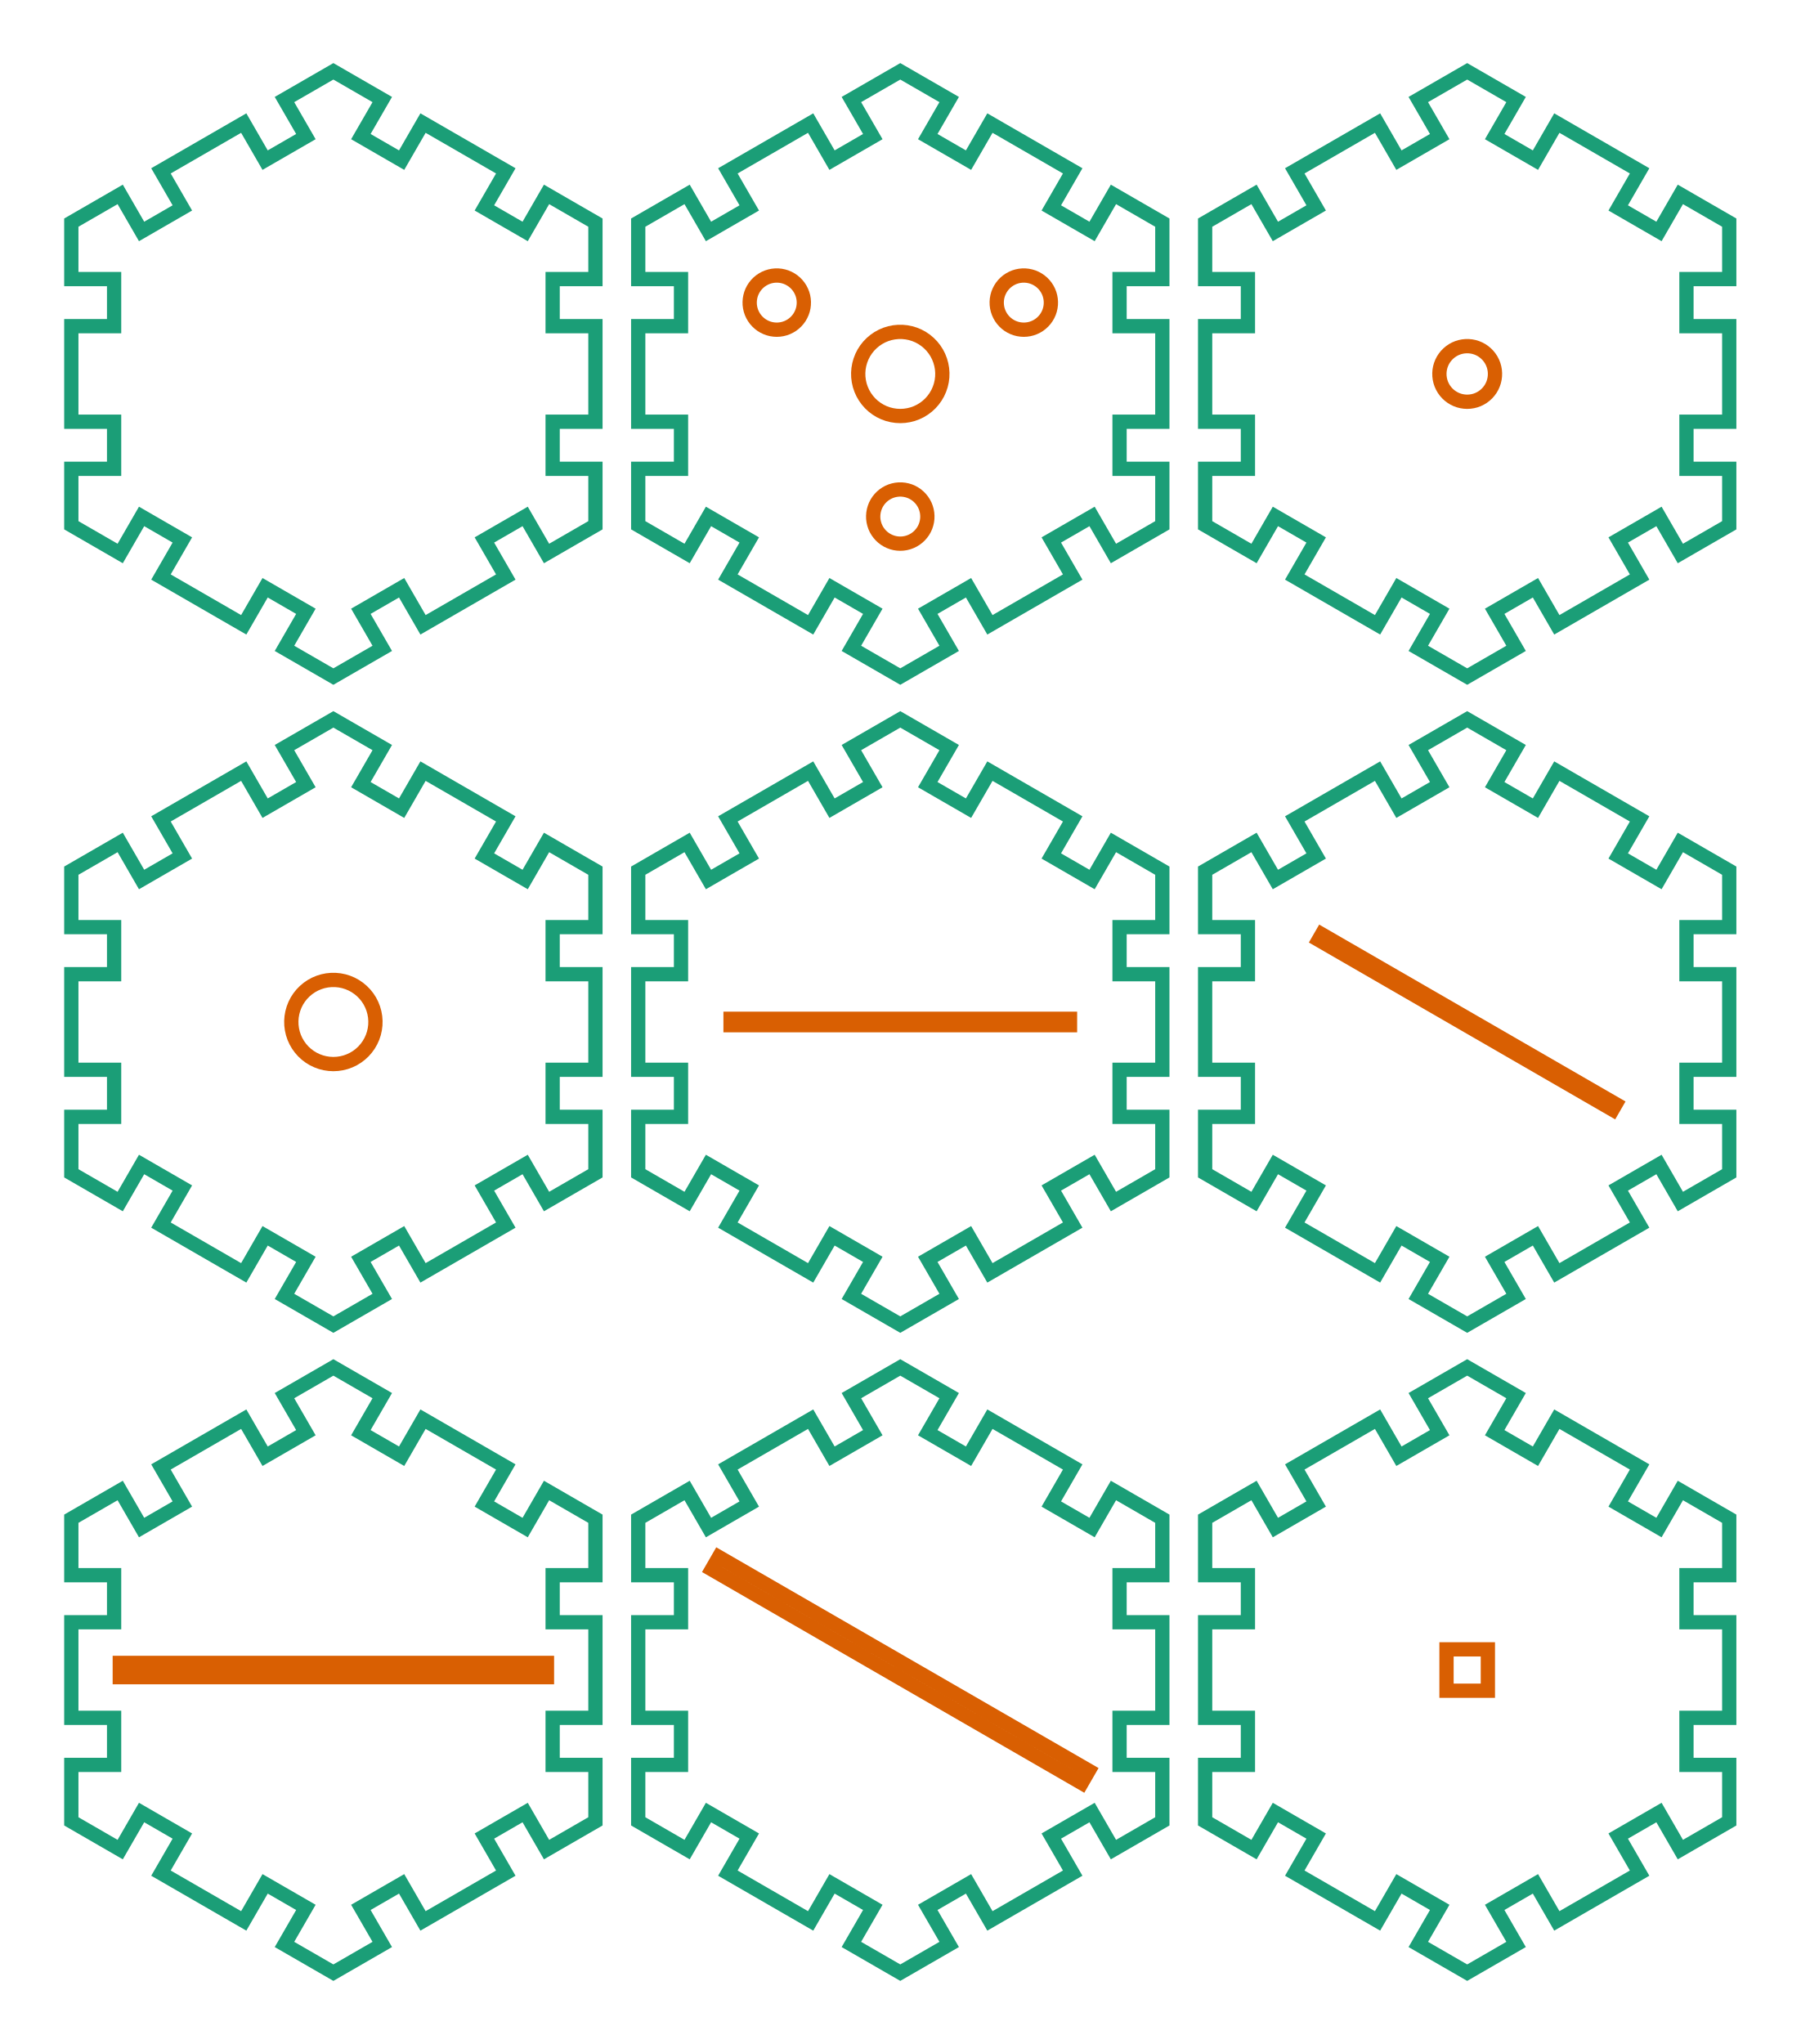
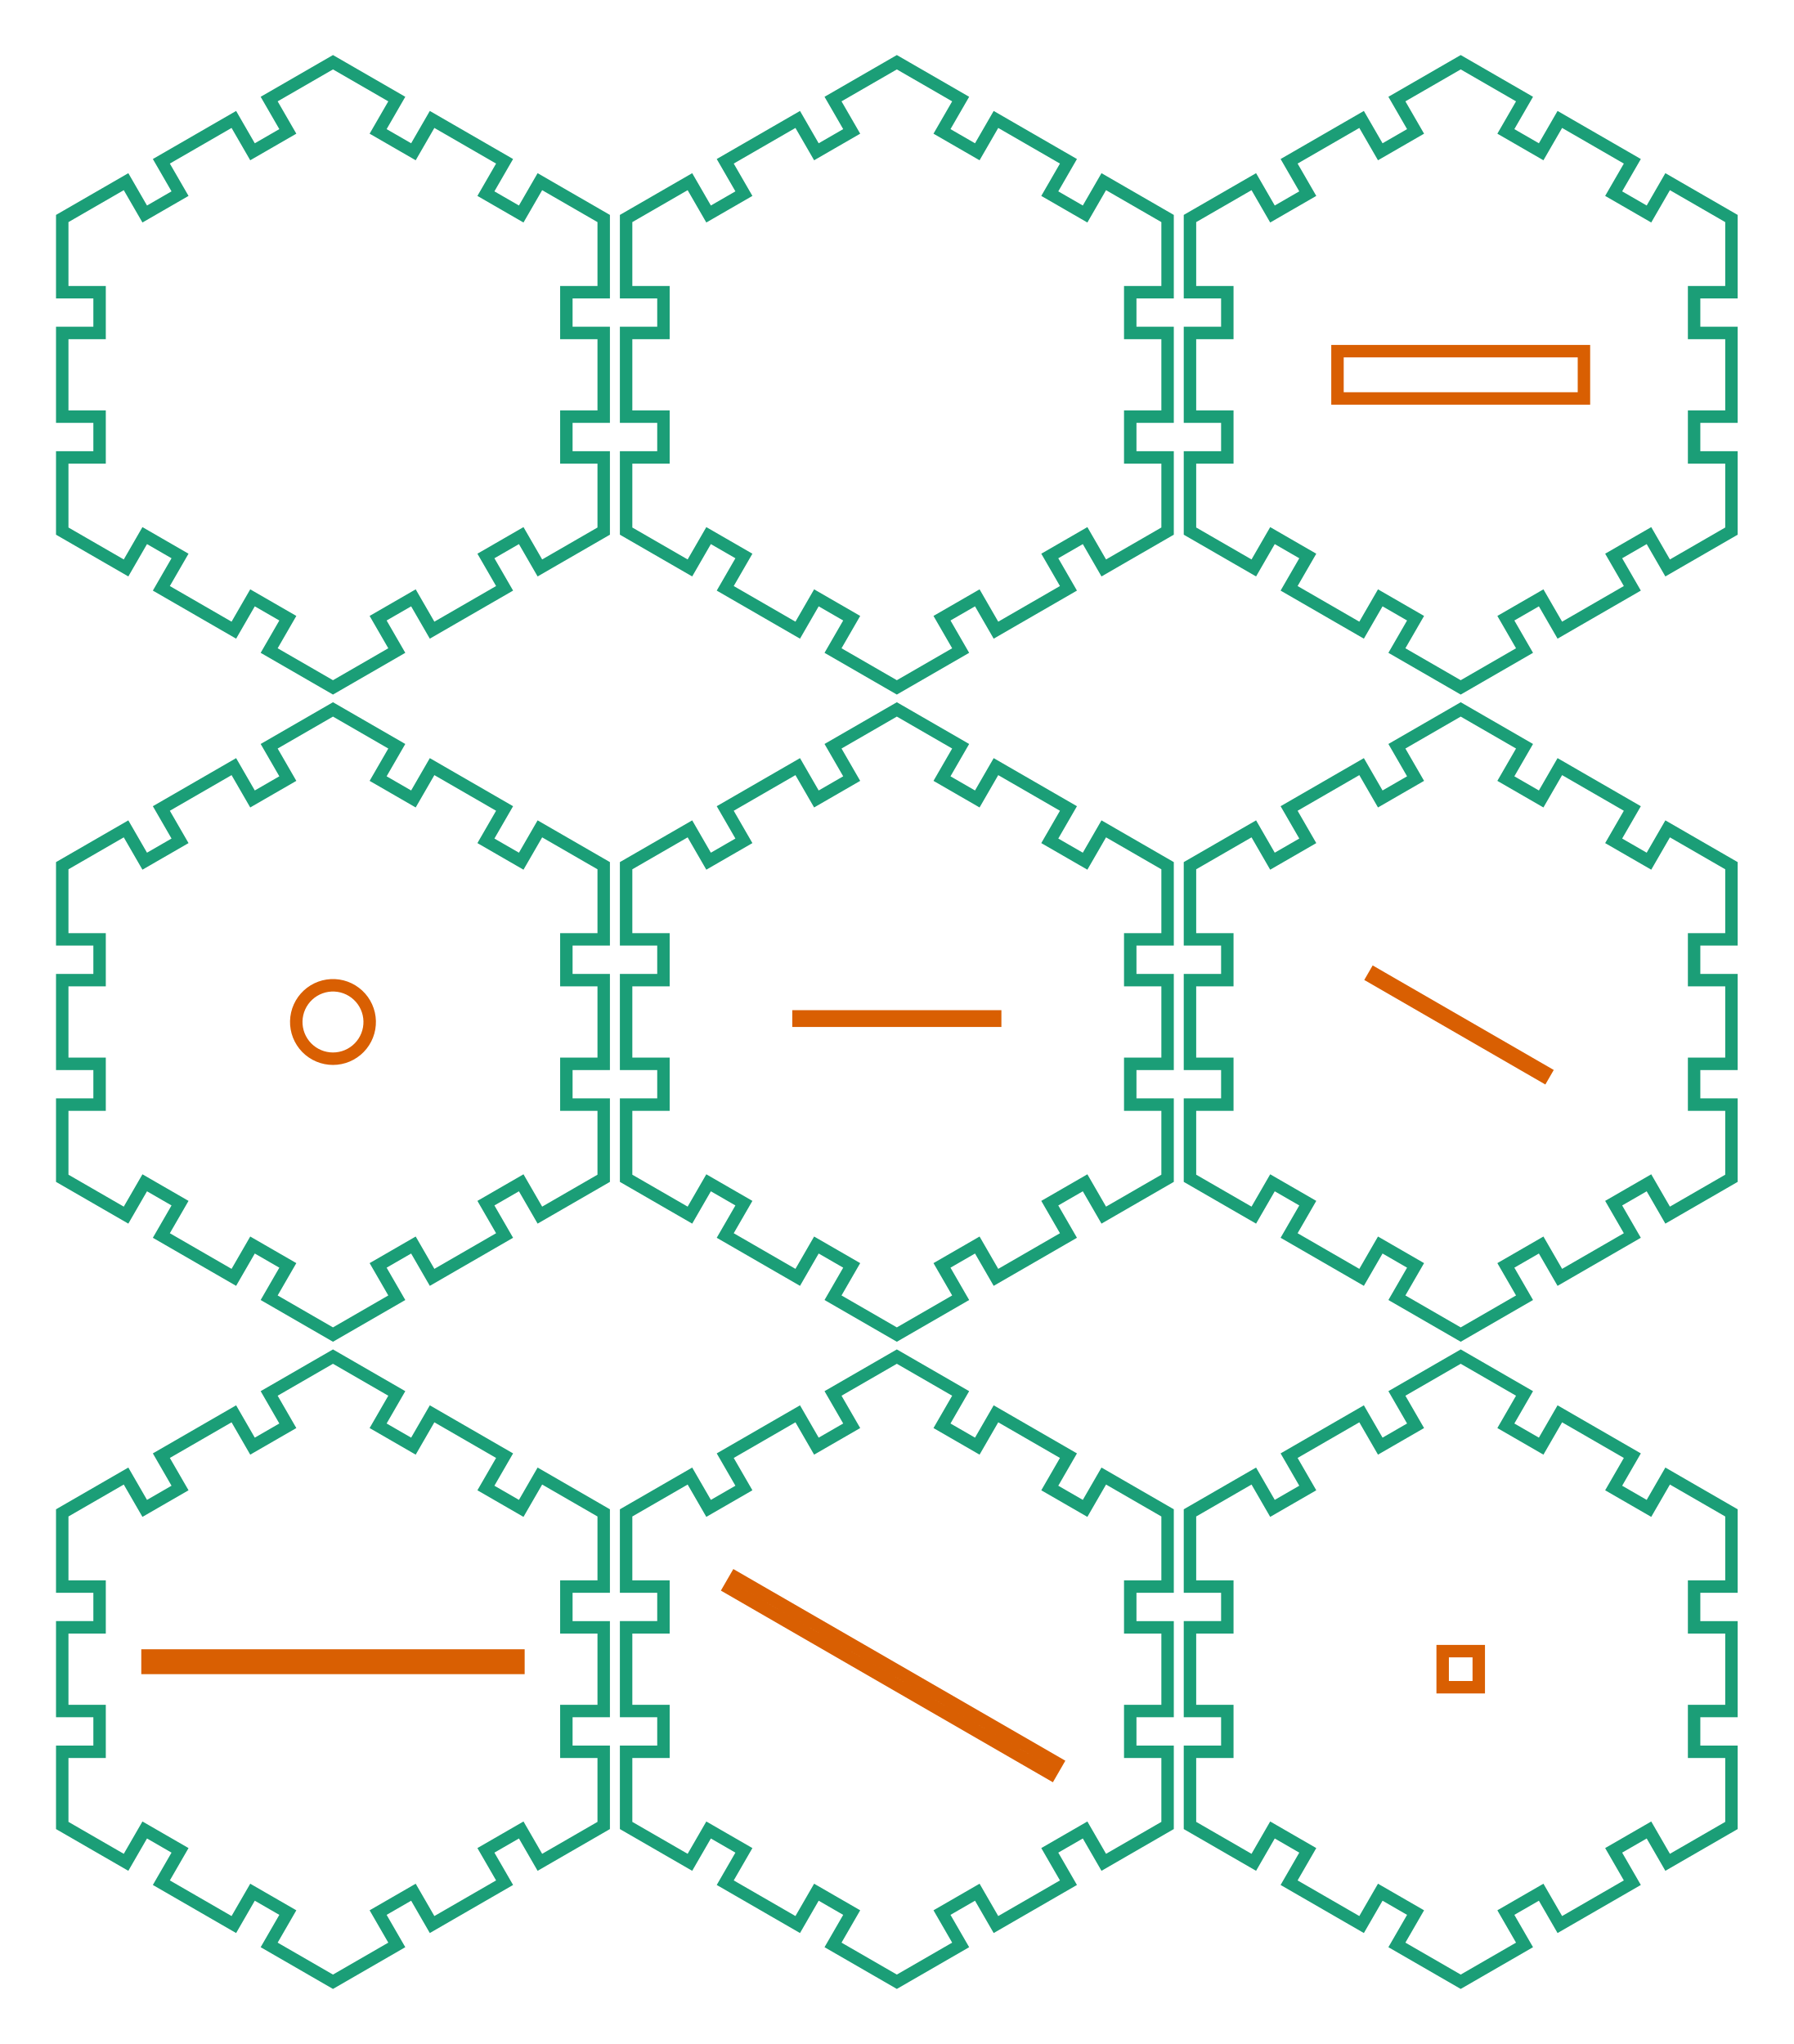
- <svg xmlns="http://www.w3.org/2000/svg" baseProfile="full" height="143.293mm" version="1.1" viewBox="-2.0,-23.215,126.239,143.293" width="126.239mm">
+ <svg xmlns="http://www.w3.org/2000/svg" baseProfile="full" height="164.231mm" version="1.1" viewBox="-3.1,-3.115,144.104,164.231" width="144.104mm">
  <defs />
-   <g transform="translate(21.3731, 3)">
-     <path d="M 1.927 16.639 L 4.785 14.989  L 6.285 17.587  L 12.088 14.237  L 10.588 11.639  L 13.446 9.989  L 14.946 12.587  L 18.373 10.608  L 18.373 6.65  L 15.373 6.65  L 15.373 3.35  L 18.373 3.35  L 18.373 -3.35  L 15.373 -3.35  L 15.373 -6.65  L 18.373 -6.65  L 18.373 -10.608  L 14.946 -12.587  L 13.446 -9.989  L 10.588 -11.639  L 12.088 -14.237  L 6.285 -17.587  L 4.785 -14.989  L 1.927 -16.639  L 3.428 -19.237  L 0 -21.215  L -3.428 -19.237  L -1.927 -16.639  L -4.785 -14.989  L -6.285 -17.587  L -12.088 -14.237  L -10.588 -11.639  L -13.446 -9.989  L -14.946 -12.587  L -18.373 -10.608  L -18.373 -6.65  L -15.373 -6.65  L -15.373 -3.35  L -18.373 -3.35  L -18.373 3.35  L -15.373 3.35  L -15.373 6.65  L -18.373 6.65  L -18.373 10.608  L -14.946 12.587  L -13.446 9.989  L -10.588 11.639  L -12.088 14.237  L -6.285 17.587  L -4.785 14.989  L -1.927 16.639  L -3.428 19.237  L 0 21.215  L 3.428 19.237  z" fill="none" stroke="rgb(27, 158, 119)" />
+   <g>
+     <path d="M 27.278 46.557 L 30.114 44.92  L 31.614 47.518  L 37.438 44.155  L 35.938 41.557  L 38.774 39.92  L 40.274 42.518  L 45.401 39.558  L 45.401 33.638  L 42.401 33.638  L 42.401 30.363  L 45.401 30.363  L 45.401 23.637  L 42.401 23.637  L 42.401 20.363  L 45.401 20.363  L 45.401 14.442  L 40.274 11.482  L 38.774 14.08  L 35.938 12.443  L 37.438 9.845  L 31.614 6.482  L 30.114 9.08  L 27.278 7.443  L 28.778 4.845  L 23.651 1.885  L 18.524 4.845  L 20.024 7.443  L 17.187 9.08  L 15.687 6.482  L 9.863 9.845  L 11.363 12.443  L 8.527 14.08  L 7.027 11.482  L 1.9 14.442  L 1.9 20.363  L 4.9 20.363  L 4.9 23.637  L 1.9 23.637  L 1.9 30.363  L 4.9 30.363  L 4.9 33.638  L 1.9 33.638  L 1.9 39.558  L 7.027 42.518  L 8.527 39.92  L 11.363 41.557  L 9.863 44.155  L 15.687 47.518  L 17.187 44.92  L 20.024 46.557  L 18.524 49.155  L 23.651 52.115  L 28.778 49.155  z" fill="none" stroke="rgb(27, 158, 119)" />
  </g>
-   <g transform="translate(61.1194, 3)">
-     <path d="M 1.927 16.639 L 4.785 14.989  L 6.285 17.587  L 12.088 14.237  L 10.588 11.639  L 13.446 9.989  L 14.946 12.587  L 18.373 10.608  L 18.373 6.65  L 15.373 6.65  L 15.373 3.35  L 18.373 3.35  L 18.373 -3.35  L 15.373 -3.35  L 15.373 -6.65  L 18.373 -6.65  L 18.373 -10.608  L 14.946 -12.587  L 13.446 -9.989  L 10.588 -11.639  L 12.088 -14.237  L 6.285 -17.587  L 4.785 -14.989  L 1.927 -16.639  L 3.428 -19.237  L 6.15348e-15 -21.215  L -3.428 -19.237  L -1.927 -16.639  L -4.785 -14.989  L -6.285 -17.587  L -12.088 -14.237  L -10.588 -11.639  L -13.446 -9.989  L -14.946 -12.587  L -18.373 -10.608  L -18.373 -6.65  L -15.373 -6.65  L -15.373 -3.35  L -18.373 -3.35  L -18.373 3.35  L -15.373 3.35  L -15.373 6.65  L -18.373 6.65  L -18.373 10.608  L -14.946 12.587  L -13.446 9.989  L -10.588 11.639  L -12.088 14.237  L -6.285 17.587  L -4.785 14.989  L -1.927 16.639  L -3.428 19.237  L 3.07674e-15 21.215  L 3.428 19.237  z" fill="none" stroke="rgb(27, 158, 119)" />
-     <path d="M -0.189 11.889 L -0.376 11.861  L -0.56 11.814  L -0.738 11.749  L -0.909 11.667  L -1.07 11.569  L -1.221 11.454  L -1.36 11.325  L -1.485 11.183  L -1.596 11.03  L -1.691 10.866  L -1.769 10.693  L -1.829 10.513  L -1.871 10.329  L -1.895 10.141  L -1.899 9.951  L -1.885 9.763  L -1.852 9.576  L -1.801 9.394  L -1.732 9.217  L -1.645 9.049  L -1.543 8.89  L -1.424 8.742  L -1.292 8.606  L -1.147 8.484  L -0.991 8.378  L -0.824 8.287  L -0.65 8.213  L -0.469 8.158  L -0.283 8.12  L -0.095 8.101  L 0.095 8.101  L 0.283 8.12  L 0.469 8.158  L 0.65 8.213  L 0.824 8.287  L 0.991 8.378  L 1.147 8.484  L 1.292 8.606  L 1.424 8.742  L 1.543 8.89  L 1.645 9.049  L 1.732 9.217  L 1.801 9.394  L 1.852 9.576  L 1.885 9.763  L 1.899 9.951  L 1.895 10.141  L 1.871 10.329  L 1.829 10.513  L 1.769 10.693  L 1.691 10.866  L 1.596 11.03  L 1.485 11.183  L 1.36 11.325  L 1.221 11.454  L 1.07 11.569  L 0.909 11.667  L 0.738 11.749  L 0.56 11.814  L 0.376 11.861  L 0.189 11.889  L -0 11.899  z" fill="none" stroke="rgb(217, 95, 2)" />
-     <path d="M -0.294 2.935 L -0.585 2.891  L -0.869 2.819  L -1.146 2.718  L -1.411 2.591  L -1.662 2.437  L -1.896 2.26  L -2.112 2.06  L -2.306 1.839  L -2.478 1.6  L -2.625 1.346  L -2.746 1.078  L -2.84 0.799  L -2.905 0.512  L -2.942 0.22  L -2.949 -0.074  L -2.927 -0.367  L -2.876 -0.656  L -2.796 -0.939  L -2.689 -1.213  L -2.555 -1.475  L -2.395 -1.722  L -2.212 -1.952  L -2.006 -2.162  L -1.781 -2.351  L -1.538 -2.517  L -1.28 -2.658  L -1.009 -2.772  L -0.728 -2.859  L -0.44 -2.917  L -0.147 -2.946  L 0.147 -2.946  L 0.44 -2.917  L 0.728 -2.859  L 1.009 -2.772  L 1.28 -2.658  L 1.538 -2.517  L 1.781 -2.351  L 2.006 -2.162  L 2.212 -1.952  L 2.395 -1.722  L 2.555 -1.475  L 2.689 -1.213  L 2.796 -0.939  L 2.876 -0.656  L 2.927 -0.367  L 2.949 -0.074  L 2.942 0.22  L 2.905 0.512  L 2.84 0.799  L 2.746 1.078  L 2.625 1.346  L 2.478 1.6  L 2.306 1.839  L 2.112 2.06  L 1.896 2.26  L 1.662 2.437  L 1.411 2.591  L 1.146 2.718  L 0.869 2.819  L 0.585 2.891  L 0.294 2.935  L -0 2.95  z" fill="none" stroke="rgb(217, 95, 2)" />
-     <path d="M 8.471 -3.111 L 8.284 -3.139  L 8.1 -3.186  L 7.922 -3.251  L 7.752 -3.333  L 7.59 -3.431  L 7.439 -3.546  L 7.3 -3.675  L 7.175 -3.817  L 7.064 -3.97  L 6.97 -4.135  L 6.892 -4.307  L 6.831 -4.487  L 6.789 -4.671  L 6.766 -4.859  L 6.761 -5.049  L 6.775 -5.237  L 6.808 -5.424  L 6.859 -5.606  L 6.929 -5.783  L 7.015 -5.951  L 7.118 -6.11  L 7.236 -6.258  L 7.368 -6.394  L 7.513 -6.516  L 7.67 -6.622  L 7.836 -6.713  L 8.01 -6.787  L 8.191 -6.842  L 8.377 -6.88  L 8.566 -6.899  L 8.755 -6.899  L 8.943 -6.88  L 9.129 -6.842  L 9.31 -6.787  L 9.485 -6.713  L 9.651 -6.622  L 9.807 -6.516  L 9.953 -6.394  L 10.085 -6.258  L 10.203 -6.11  L 10.306 -5.951  L 10.392 -5.783  L 10.461 -5.606  L 10.512 -5.424  L 10.545 -5.237  L 10.559 -5.049  L 10.555 -4.859  L 10.531 -4.671  L 10.489 -4.487  L 10.429 -4.307  L 10.351 -4.135  L 10.256 -3.97  L 10.146 -3.817  L 10.02 -3.675  L 9.881 -3.546  L 9.73 -3.431  L 9.569 -3.333  L 9.398 -3.251  L 9.22 -3.186  L 9.037 -3.139  L 8.849 -3.111  L 8.66 -3.101  z" fill="none" stroke="rgb(217, 95, 2)" />
-     <path d="M -8.849 -3.111 L -9.037 -3.139  L -9.22 -3.186  L -9.398 -3.251  L -9.569 -3.333  L -9.73 -3.431  L -9.881 -3.546  L -10.02 -3.675  L -10.146 -3.817  L -10.256 -3.97  L -10.351 -4.135  L -10.429 -4.307  L -10.489 -4.487  L -10.531 -4.671  L -10.555 -4.859  L -10.559 -5.049  L -10.545 -5.237  L -10.512 -5.424  L -10.461 -5.606  L -10.392 -5.783  L -10.306 -5.951  L -10.203 -6.11  L -10.085 -6.258  L -9.953 -6.394  L -9.807 -6.516  L -9.651 -6.622  L -9.485 -6.713  L -9.31 -6.787  L -9.129 -6.842  L -8.943 -6.88  L -8.755 -6.899  L -8.566 -6.899  L -8.377 -6.88  L -8.191 -6.842  L -8.01 -6.787  L -7.836 -6.713  L -7.67 -6.622  L -7.513 -6.516  L -7.368 -6.394  L -7.236 -6.258  L -7.118 -6.11  L -7.015 -5.951  L -6.929 -5.783  L -6.859 -5.606  L -6.808 -5.424  L -6.775 -5.237  L -6.761 -5.049  L -6.766 -4.859  L -6.789 -4.671  L -6.831 -4.487  L -6.892 -4.307  L -6.97 -4.135  L -7.064 -3.97  L -7.175 -3.817  L -7.3 -3.675  L -7.439 -3.546  L -7.59 -3.431  L -7.752 -3.333  L -7.922 -3.251  L -8.1 -3.186  L -8.284 -3.139  L -8.471 -3.111  L -8.66 -3.101  z" fill="none" stroke="rgb(217, 95, 2)" />
+   <g>
+     <path d="M 72.579 46.557 L 75.415 44.92  L 76.915 47.518  L 82.739 44.155  L 81.239 41.557  L 84.076 39.92  L 85.576 42.518  L 90.703 39.558  L 90.703 33.638  L 87.703 33.638  L 87.703 30.363  L 90.703 30.363  L 90.703 23.637  L 87.703 23.637  L 87.703 20.363  L 90.703 20.363  L 90.703 14.442  L 85.576 11.482  L 84.076 14.08  L 81.239 12.443  L 82.739 9.845  L 76.915 6.482  L 75.415 9.08  L 72.579 7.443  L 74.079 4.845  L 68.952 1.885  L 63.825 4.845  L 65.325 7.443  L 62.489 9.08  L 60.989 6.482  L 55.165 9.845  L 56.665 12.443  L 53.828 14.08  L 52.328 11.482  L 47.201 14.442  L 47.201 20.363  L 50.201 20.363  L 50.201 23.637  L 47.201 23.637  L 47.201 30.363  L 50.201 30.363  L 50.201 33.638  L 47.201 33.638  L 47.201 39.558  L 52.328 42.518  L 53.828 39.92  L 56.665 41.557  L 55.165 44.155  L 60.989 47.518  L 62.489 44.92  L 65.325 46.557  L 63.825 49.155  L 68.952 52.115  L 74.079 49.155  z" fill="none" stroke="rgb(27, 158, 119)" />
  </g>
-   <g transform="translate(100.866, 3)">
-     <path d="M 1.927 16.639 L 4.785 14.989  L 6.285 17.587  L 12.088 14.237  L 10.588 11.639  L 13.446 9.989  L 14.946 12.587  L 18.373 10.608  L 18.373 6.65  L 15.373 6.65  L 15.373 3.35  L 18.373 3.35  L 18.373 -3.35  L 15.373 -3.35  L 15.373 -6.65  L 18.373 -6.65  L 18.373 -10.608  L 14.946 -12.587  L 13.446 -9.989  L 10.588 -11.639  L 12.088 -14.237  L 6.285 -17.587  L 4.785 -14.989  L 1.927 -16.639  L 3.428 -19.237  L 0 -21.215  L -3.428 -19.237  L -1.927 -16.639  L -4.785 -14.989  L -6.285 -17.587  L -12.088 -14.237  L -10.588 -11.639  L -13.446 -9.989  L -14.946 -12.587  L -18.373 -10.608  L -18.373 -6.65  L -15.373 -6.65  L -15.373 -3.35  L -18.373 -3.35  L -18.373 3.35  L -15.373 3.35  L -15.373 6.65  L -18.373 6.65  L -18.373 10.608  L -14.946 12.587  L -13.446 9.989  L -10.588 11.639  L -12.088 14.237  L -6.285 17.587  L -4.785 14.989  L -1.927 16.639  L -3.428 19.237  L 0 21.215  L 3.428 19.237  z" fill="none" stroke="rgb(27, 158, 119)" />
-     <path d="M -0.194 1.94 L -0.386 1.911  L -0.575 1.863  L -0.757 1.797  L -0.933 1.712  L -1.098 1.611  L -1.253 1.494  L -1.396 1.361  L -1.524 1.216  L -1.638 1.058  L -1.735 0.89  L -1.815 0.712  L -1.877 0.528  L -1.92 0.339  L -1.944 0.146  L -1.949 -0.049  L -1.935 -0.242  L -1.901 -0.434  L -1.848 -0.621  L -1.777 -0.802  L -1.689 -0.975  L -1.583 -1.138  L -1.462 -1.29  L -1.326 -1.429  L -1.177 -1.554  L -1.017 -1.664  L -0.846 -1.757  L -0.667 -1.832  L -0.481 -1.89  L -0.291 -1.928  L -0.097 -1.947  L 0.097 -1.947  L 0.291 -1.928  L 0.481 -1.89  L 0.667 -1.832  L 0.846 -1.757  L 1.017 -1.664  L 1.177 -1.554  L 1.326 -1.429  L 1.462 -1.29  L 1.583 -1.138  L 1.689 -0.975  L 1.777 -0.802  L 1.848 -0.621  L 1.901 -0.434  L 1.935 -0.242  L 1.949 -0.049  L 1.944 0.146  L 1.92 0.339  L 1.877 0.528  L 1.815 0.712  L 1.735 0.89  L 1.638 1.058  L 1.524 1.216  L 1.396 1.361  L 1.253 1.494  L 1.098 1.611  L 0.933 1.712  L 0.757 1.797  L 0.575 1.863  L 0.386 1.911  L 0.194 1.94  L -0 1.95  z" fill="none" stroke="rgb(217, 95, 2)" />
+   <g>
+     <path d="M 117.88 46.557 L 120.716 44.92  L 122.216 47.518  L 128.041 44.155  L 126.541 41.557  L 129.377 39.92  L 130.877 42.518  L 136.004 39.558  L 136.004 33.638  L 133.004 33.638  L 133.004 30.363  L 136.004 30.363  L 136.004 23.637  L 133.004 23.637  L 133.004 20.363  L 136.004 20.363  L 136.004 14.442  L 130.877 11.482  L 129.377 14.08  L 126.541 12.443  L 128.041 9.845  L 122.216 6.482  L 120.716 9.08  L 117.88 7.443  L 119.38 4.845  L 114.253 1.885  L 109.126 4.845  L 110.626 7.443  L 107.79 9.08  L 106.29 6.482  L 100.466 9.845  L 101.966 12.443  L 99.13 14.08  L 97.63 11.482  L 92.502 14.442  L 92.502 20.363  L 95.502 20.363  L 95.502 23.637  L 92.502 23.637  L 92.502 30.363  L 95.502 30.363  L 95.502 33.638  L 92.502 33.638  L 92.502 39.558  L 97.63 42.518  L 99.13 39.92  L 101.966 41.557  L 100.466 44.155  L 106.29 47.518  L 107.79 44.92  L 110.626 46.557  L 109.126 49.155  L 114.253 52.115  L 119.38 49.155  z" fill="none" stroke="rgb(27, 158, 119)" />
+     <path d="M 104.353 28.9 L 104.353 25.1  L 124.153 25.1  L 124.153 28.9  z" fill="none" stroke="rgb(217, 95, 2)" />
  </g>
-   <g transform="translate(21.3731, 48.4309)">
-     <path d="M 1.927 16.639 L 4.785 14.989  L 6.285 17.587  L 12.088 14.237  L 10.588 11.639  L 13.446 9.989  L 14.946 12.587  L 18.373 10.608  L 18.373 6.65  L 15.373 6.65  L 15.373 3.35  L 18.373 3.35  L 18.373 -3.35  L 15.373 -3.35  L 15.373 -6.65  L 18.373 -6.65  L 18.373 -10.608  L 14.946 -12.587  L 13.446 -9.989  L 10.588 -11.639  L 12.088 -14.237  L 6.285 -17.587  L 4.785 -14.989  L 1.927 -16.639  L 3.428 -19.237  L 0 -21.215  L -3.428 -19.237  L -1.927 -16.639  L -4.785 -14.989  L -6.285 -17.587  L -12.088 -14.237  L -10.588 -11.639  L -13.446 -9.989  L -14.946 -12.587  L -18.373 -10.608  L -18.373 -6.65  L -15.373 -6.65  L -15.373 -3.35  L -18.373 -3.35  L -18.373 3.35  L -15.373 3.35  L -15.373 6.65  L -18.373 6.65  L -18.373 10.608  L -14.946 12.587  L -13.446 9.989  L -10.588 11.639  L -12.088 14.237  L -6.285 17.587  L -4.785 14.989  L -1.927 16.639  L -3.428 19.237  L 0 21.215  L 3.428 19.237  z" fill="none" stroke="rgb(27, 158, 119)" />
-     <path d="M -0.294 2.935 L -0.585 2.891  L -0.869 2.819  L -1.146 2.718  L -1.411 2.591  L -1.662 2.437  L -1.896 2.26  L -2.112 2.06  L -2.306 1.839  L -2.478 1.6  L -2.625 1.346  L -2.746 1.078  L -2.84 0.799  L -2.905 0.512  L -2.942 0.22  L -2.949 -0.074  L -2.927 -0.367  L -2.876 -0.656  L -2.796 -0.939  L -2.689 -1.213  L -2.555 -1.475  L -2.395 -1.722  L -2.212 -1.952  L -2.006 -2.162  L -1.781 -2.351  L -1.538 -2.517  L -1.28 -2.658  L -1.009 -2.772  L -0.728 -2.859  L -0.44 -2.917  L -0.147 -2.946  L 0.147 -2.946  L 0.44 -2.917  L 0.728 -2.859  L 1.009 -2.772  L 1.28 -2.658  L 1.538 -2.517  L 1.781 -2.351  L 2.006 -2.162  L 2.212 -1.952  L 2.395 -1.722  L 2.555 -1.475  L 2.689 -1.213  L 2.796 -0.939  L 2.876 -0.656  L 2.927 -0.367  L 2.949 -0.074  L 2.942 0.22  L 2.905 0.512  L 2.84 0.799  L 2.746 1.078  L 2.625 1.346  L 2.478 1.6  L 2.306 1.839  L 2.112 2.06  L 1.896 2.26  L 1.662 2.437  L 1.411 2.591  L 1.146 2.718  L 0.869 2.819  L 0.585 2.891  L 0.294 2.935  L -0 2.95  z" fill="none" stroke="rgb(217, 95, 2)" />
+   <g>
+     <path d="M 27.278 98.557 L 30.114 96.92  L 31.614 99.518  L 37.438 96.155  L 35.938 93.557  L 38.774 91.92  L 40.274 94.518  L 45.401 91.558  L 45.401 85.638  L 42.401 85.638  L 42.401 82.362  L 45.401 82.362  L 45.401 75.638  L 42.401 75.638  L 42.401 72.362  L 45.401 72.362  L 45.401 66.442  L 40.274 63.482  L 38.774 66.08  L 35.938 64.443  L 37.438 61.845  L 31.614 58.482  L 30.114 61.08  L 27.278 59.443  L 28.778 56.845  L 23.651 53.885  L 18.524 56.845  L 20.024 59.443  L 17.187 61.08  L 15.687 58.482  L 9.863 61.845  L 11.363 64.443  L 8.527 66.08  L 7.027 63.482  L 1.9 66.442  L 1.9 72.362  L 4.9 72.362  L 4.9 75.638  L 1.9 75.638  L 1.9 82.362  L 4.9 82.362  L 4.9 85.638  L 1.9 85.638  L 1.9 91.558  L 7.027 94.518  L 8.527 91.92  L 11.363 93.557  L 9.863 96.155  L 15.687 99.518  L 17.187 96.92  L 20.024 98.557  L 18.524 101.155  L 23.651 104.115  L 28.778 101.155  z" fill="none" stroke="rgb(27, 158, 119)" />
+     <path d="M 23.357 81.935 L 23.066 81.891  L 22.781 81.819  L 22.505 81.718  L 22.24 81.591  L 21.989 81.437  L 21.755 81.26  L 21.539 81.06  L 21.344 80.839  L 21.173 80.6  L 21.026 80.346  L 20.905 80.078  L 20.811 79.799  L 20.746 79.512  L 20.709 79.22  L 20.702 78.927  L 20.724 78.633  L 20.775 78.344  L 20.854 78.061  L 20.962 77.787  L 21.096 77.525  L 21.256 77.278  L 21.439 77.048  L 21.644 76.838  L 21.869 76.649  L 22.113 76.483  L 22.371 76.342  L 22.642 76.228  L 22.923 76.141  L 23.211 76.083  L 23.504 76.054  L 23.798 76.054  L 24.09 76.083  L 24.378 76.141  L 24.66 76.228  L 24.93 76.342  L 25.189 76.483  L 25.432 76.649  L 25.657 76.838  L 25.862 77.048  L 26.046 77.278  L 26.205 77.525  L 26.34 77.787  L 26.447 78.061  L 26.527 78.344  L 26.578 78.633  L 26.6 78.927  L 26.592 79.22  L 26.556 79.512  L 26.49 79.799  L 26.397 80.078  L 26.276 80.346  L 26.129 80.6  L 25.957 80.839  L 25.762 81.06  L 25.547 81.26  L 25.312 81.437  L 25.061 81.591  L 24.797 81.718  L 24.52 81.819  L 24.235 81.891  L 23.944 81.935  L 23.651 81.95  z" fill="none" stroke="rgb(217, 95, 2)" />
  </g>
-   <g transform="translate(61.1194, 48.4309)">
-     <path d="M 1.927 16.639 L 4.785 14.989  L 6.285 17.587  L 12.088 14.237  L 10.588 11.639  L 13.446 9.989  L 14.946 12.587  L 18.373 10.608  L 18.373 6.65  L 15.373 6.65  L 15.373 3.35  L 18.373 3.35  L 18.373 -3.35  L 15.373 -3.35  L 15.373 -6.65  L 18.373 -6.65  L 18.373 -10.608  L 14.946 -12.587  L 13.446 -9.989  L 10.588 -11.639  L 12.088 -14.237  L 6.285 -17.587  L 4.785 -14.989  L 1.927 -16.639  L 3.428 -19.237  L 0 -21.215  L -3.428 -19.237  L -1.927 -16.639  L -4.785 -14.989  L -6.285 -17.587  L -12.088 -14.237  L -10.588 -11.639  L -13.446 -9.989  L -14.946 -12.587  L -18.373 -10.608  L -18.373 -6.65  L -15.373 -6.65  L -15.373 -3.35  L -18.373 -3.35  L -18.373 3.35  L -15.373 3.35  L -15.373 6.65  L -18.373 6.65  L -18.373 10.608  L -14.946 12.587  L -13.446 9.989  L -10.588 11.639  L -12.088 14.237  L -6.285 17.587  L -4.785 14.989  L -1.927 16.639  L -3.428 19.237  L 0 21.215  L 3.428 19.237  z" fill="none" stroke="rgb(27, 158, 119)" />
-     <path d="M -11.9 0.225 L -11.9 -0.225  L 11.9 -0.225  L 11.9 0.225  z" fill="none" stroke="rgb(217, 95, 2)" />
+   <g>
+     <path d="M 72.579 98.557 L 75.415 96.92  L 76.915 99.518  L 82.739 96.155  L 81.239 93.557  L 84.076 91.92  L 85.576 94.518  L 90.703 91.558  L 90.703 85.638  L 87.703 85.638  L 87.703 82.362  L 90.703 82.362  L 90.703 75.638  L 87.703 75.638  L 87.703 72.362  L 90.703 72.362  L 90.703 66.442  L 85.576 63.482  L 84.076 66.08  L 81.239 64.443  L 82.739 61.845  L 76.915 58.482  L 75.415 61.08  L 72.579 59.443  L 74.079 56.845  L 68.952 53.885  L 63.825 56.845  L 65.325 59.443  L 62.489 61.08  L 60.989 58.482  L 55.165 61.845  L 56.665 64.443  L 53.828 66.08  L 52.328 63.482  L 47.201 66.442  L 47.201 72.362  L 50.201 72.362  L 50.201 75.638  L 47.201 75.638  L 47.201 82.362  L 50.201 82.362  L 50.201 85.638  L 47.201 85.638  L 47.201 91.558  L 52.328 94.518  L 53.828 91.92  L 56.665 93.557  L 55.165 96.155  L 60.989 99.518  L 62.489 96.92  L 65.325 98.557  L 63.825 101.155  L 68.952 104.115  L 74.079 101.155  z" fill="none" stroke="rgb(27, 158, 119)" />
+     <path d="M 61.052 78.9 L 61.052 78.55  L 76.852 78.55  L 76.852 78.9  z" fill="none" stroke="rgb(217, 95, 2)" />
  </g>
-   <g transform="translate(100.866, 48.4309)">
-     <path d="M 1.927 16.639 L 4.785 14.989  L 6.285 17.587  L 12.088 14.237  L 10.588 11.639  L 13.446 9.989  L 14.946 12.587  L 18.373 10.608  L 18.373 6.65  L 15.373 6.65  L 15.373 3.35  L 18.373 3.35  L 18.373 -3.35  L 15.373 -3.35  L 15.373 -6.65  L 18.373 -6.65  L 18.373 -10.608  L 14.946 -12.587  L 13.446 -9.989  L 10.588 -11.639  L 12.088 -14.237  L 6.285 -17.587  L 4.785 -14.989  L 1.927 -16.639  L 3.428 -19.237  L 0 -21.215  L -3.428 -19.237  L -1.927 -16.639  L -4.785 -14.989  L -6.285 -17.587  L -12.088 -14.237  L -10.588 -11.639  L -13.446 -9.989  L -14.946 -12.587  L -18.373 -10.608  L -18.373 -6.65  L -15.373 -6.65  L -15.373 -3.35  L -18.373 -3.35  L -18.373 3.35  L -15.373 3.35  L -15.373 6.65  L -18.373 6.65  L -18.373 10.608  L -14.946 12.587  L -13.446 9.989  L -10.588 11.639  L -12.088 14.237  L -6.285 17.587  L -4.785 14.989  L -1.927 16.639  L -3.428 19.237  L 0 21.215  L 3.428 19.237  z" fill="none" stroke="rgb(27, 158, 119)" />
-     <path d="M -10.418 -5.755 L -10.193 -6.145  L 10.418 5.755  L 10.193 6.145  z" fill="none" stroke="rgb(217, 95, 2)" />
+   <g>
+     <path d="M 117.88 98.557 L 120.716 96.92  L 122.216 99.518  L 128.041 96.155  L 126.541 93.557  L 129.377 91.92  L 130.877 94.518  L 136.004 91.558  L 136.004 85.638  L 133.004 85.638  L 133.004 82.362  L 136.004 82.362  L 136.004 75.638  L 133.004 75.638  L 133.004 72.362  L 136.004 72.362  L 136.004 66.442  L 130.877 63.482  L 129.377 66.08  L 126.541 64.443  L 128.041 61.845  L 122.216 58.482  L 120.716 61.08  L 117.88 59.443  L 119.38 56.845  L 114.253 53.885  L 109.126 56.845  L 110.626 59.443  L 107.79 61.08  L 106.29 58.482  L 100.466 61.845  L 101.966 64.443  L 99.13 66.08  L 97.63 63.482  L 92.502 66.442  L 92.502 72.362  L 95.502 72.362  L 95.502 75.638  L 92.502 75.638  L 92.502 82.362  L 95.502 82.362  L 95.502 85.638  L 92.502 85.638  L 92.502 91.558  L 97.63 94.518  L 99.13 91.92  L 101.966 93.557  L 100.466 96.155  L 106.29 99.518  L 107.79 96.92  L 110.626 98.557  L 109.126 101.155  L 114.253 104.115  L 119.38 101.155  z" fill="none" stroke="rgb(27, 158, 119)" />
+     <path d="M 107.187 75.44 L 107.362 75.137  L 121.045 83.037  L 120.87 83.34  z" fill="none" stroke="rgb(217, 95, 2)" />
  </g>
-   <g transform="translate(21.3731, 93.8619)">
-     <path d="M 1.927 16.639 L 4.785 14.989  L 6.285 17.587  L 12.088 14.237  L 10.588 11.639  L 13.446 9.989  L 14.946 12.587  L 18.373 10.608  L 18.373 6.65  L 15.373 6.65  L 15.373 3.35  L 18.373 3.35  L 18.373 -3.35  L 15.373 -3.35  L 15.373 -6.65  L 18.373 -6.65  L 18.373 -10.608  L 14.946 -12.587  L 13.446 -9.989  L 10.588 -11.639  L 12.088 -14.237  L 6.285 -17.587  L 4.785 -14.989  L 1.927 -16.639  L 3.428 -19.237  L 0 -21.215  L -3.428 -19.237  L -1.927 -16.639  L -4.785 -14.989  L -6.285 -17.587  L -12.088 -14.237  L -10.588 -11.639  L -13.446 -9.989  L -14.946 -12.587  L -18.373 -10.608  L -18.373 -6.65  L -15.373 -6.65  L -15.373 -3.35  L -18.373 -3.35  L -18.373 3.35  L -15.373 3.35  L -15.373 6.65  L -18.373 6.65  L -18.373 10.608  L -14.946 12.587  L -13.446 9.989  L -10.588 11.639  L -12.088 14.237  L -6.285 17.587  L -4.785 14.989  L -1.927 16.639  L -3.428 19.237  L 0 21.215  L 3.428 19.237  z" fill="none" stroke="rgb(27, 158, 119)" />
-     <path d="M -14.975 0.5 L -14.975 -0.5  L 14.975 -0.5  L 14.975 0.5  z" fill="none" stroke="rgb(217, 95, 2)" />
+   <g>
+     <path d="M 27.278 150.557 L 30.114 148.92  L 31.614 151.518  L 37.438 148.155  L 35.938 145.557  L 38.774 143.92  L 40.274 146.518  L 45.401 143.558  L 45.401 137.638  L 42.401 137.638  L 42.401 134.363  L 45.401 134.363  L 45.401 127.638  L 42.401 127.638  L 42.401 124.362  L 45.401 124.362  L 45.401 118.442  L 40.274 115.482  L 38.774 118.08  L 35.938 116.443  L 37.438 113.845  L 31.614 110.482  L 30.114 113.08  L 27.278 111.443  L 28.778 108.845  L 23.651 105.885  L 18.524 108.845  L 20.024 111.443  L 17.187 113.08  L 15.687 110.482  L 9.863 113.845  L 11.363 116.443  L 8.527 118.08  L 7.027 115.482  L 1.9 118.442  L 1.9 124.362  L 4.9 124.362  L 4.9 127.637  L 1.9 127.637  L 1.9 134.362  L 4.9 134.362  L 4.9 137.637  L 1.9 137.637  L 1.9 143.558  L 7.027 146.518  L 8.527 143.92  L 11.363 145.557  L 9.863 148.155  L 15.687 151.518  L 17.187 148.92  L 20.024 150.557  L 18.524 153.155  L 23.651 156.115  L 28.778 153.155  z" fill="none" stroke="rgb(27, 158, 119)" />
+     <path d="M 8.751 130.9 L 8.751 129.9  L 38.551 129.9  L 38.551 130.9  z" fill="none" stroke="rgb(217, 95, 2)" />
  </g>
-   <g transform="translate(61.1194, 93.8619)">
-     <path d="M 1.927 16.639 L 4.785 14.989  L 6.285 17.587  L 12.088 14.237  L 10.588 11.639  L 13.446 9.989  L 14.946 12.587  L 18.373 10.608  L 18.373 6.65  L 15.373 6.65  L 15.373 3.35  L 18.373 3.35  L 18.373 -3.35  L 15.373 -3.35  L 15.373 -6.65  L 18.373 -6.65  L 18.373 -10.608  L 14.946 -12.587  L 13.446 -9.989  L 10.588 -11.639  L 12.088 -14.237  L 6.285 -17.587  L 4.785 -14.989  L 1.927 -16.639  L 3.428 -19.237  L 0 -21.215  L -3.428 -19.237  L -1.927 -16.639  L -4.785 -14.989  L -6.285 -17.587  L -12.088 -14.237  L -10.588 -11.639  L -13.446 -9.989  L -14.946 -12.587  L -18.373 -10.608  L -18.373 -6.65  L -15.373 -6.65  L -15.373 -3.35  L -18.373 -3.35  L -18.373 3.35  L -15.373 3.35  L -15.373 6.65  L -18.373 6.65  L -18.373 10.608  L -14.946 12.587  L -13.446 9.989  L -10.588 11.639  L -12.088 14.237  L -6.285 17.587  L -4.785 14.989  L -1.927 16.639  L -3.428 19.237  L 0 21.215  L 3.428 19.237  z" fill="none" stroke="rgb(27, 158, 119)" />
-     <path d="M -13.219 -7.054 L -12.719 -7.921  L 13.219 7.054  L 12.719 7.921  z" fill="none" stroke="rgb(217, 95, 2)" />
+   <g>
+     <path d="M 72.579 150.557 L 75.415 148.92  L 76.915 151.518  L 82.739 148.155  L 81.239 145.557  L 84.076 143.92  L 85.576 146.518  L 90.703 143.558  L 90.703 137.638  L 87.703 137.638  L 87.703 134.363  L 90.703 134.363  L 90.703 127.638  L 87.703 127.638  L 87.703 124.362  L 90.703 124.362  L 90.703 118.442  L 85.576 115.482  L 84.076 118.08  L 81.239 116.443  L 82.739 113.845  L 76.915 110.482  L 75.415 113.08  L 72.579 111.443  L 74.079 108.845  L 68.952 105.885  L 63.825 108.845  L 65.325 111.443  L 62.489 113.08  L 60.989 110.482  L 55.165 113.845  L 56.665 116.443  L 53.828 118.08  L 52.328 115.482  L 47.201 118.442  L 47.201 124.362  L 50.201 124.362  L 50.201 127.637  L 47.201 127.637  L 47.201 134.362  L 50.201 134.362  L 50.201 137.637  L 47.201 137.637  L 47.201 143.558  L 52.328 146.518  L 53.828 143.92  L 56.665 145.557  L 55.165 148.155  L 60.989 151.518  L 62.489 148.92  L 65.325 150.557  L 63.825 153.155  L 68.952 156.115  L 74.079 153.155  z" fill="none" stroke="rgb(27, 158, 119)" />
+     <path d="M 55.498 124.503 L 55.998 123.637  L 81.806 138.537  L 81.306 139.403  z" fill="none" stroke="rgb(217, 95, 2)" />
  </g>
-   <g transform="translate(100.866, 93.8619)">
-     <path d="M 1.927 16.639 L 4.785 14.989  L 6.285 17.587  L 12.088 14.237  L 10.588 11.639  L 13.446 9.989  L 14.946 12.587  L 18.373 10.608  L 18.373 6.65  L 15.373 6.65  L 15.373 3.35  L 18.373 3.35  L 18.373 -3.35  L 15.373 -3.35  L 15.373 -6.65  L 18.373 -6.65  L 18.373 -10.608  L 14.946 -12.587  L 13.446 -9.989  L 10.588 -11.639  L 12.088 -14.237  L 6.285 -17.587  L 4.785 -14.989  L 1.927 -16.639  L 3.428 -19.237  L 0 -21.215  L -3.428 -19.237  L -1.927 -16.639  L -4.785 -14.989  L -6.285 -17.587  L -12.088 -14.237  L -10.588 -11.639  L -13.446 -9.989  L -14.946 -12.587  L -18.373 -10.608  L -18.373 -6.65  L -15.373 -6.65  L -15.373 -3.35  L -18.373 -3.35  L -18.373 3.35  L -15.373 3.35  L -15.373 6.65  L -18.373 6.65  L -18.373 10.608  L -14.946 12.587  L -13.446 9.989  L -10.588 11.639  L -12.088 14.237  L -6.285 17.587  L -4.785 14.989  L -1.927 16.639  L -3.428 19.237  L 0 21.215  L 3.428 19.237  z" fill="none" stroke="rgb(27, 158, 119)" />
-     <path d="M -1.45 1.45 L -1.45 -1.45  L 1.45 -1.45  L 1.45 1.45  z" fill="none" stroke="rgb(217, 95, 2)" />
+   <g>
+     <path d="M 117.88 150.557 L 120.716 148.92  L 122.216 151.518  L 128.041 148.155  L 126.541 145.557  L 129.377 143.92  L 130.877 146.518  L 136.004 143.558  L 136.004 137.638  L 133.004 137.638  L 133.004 134.363  L 136.004 134.363  L 136.004 127.638  L 133.004 127.638  L 133.004 124.362  L 136.004 124.362  L 136.004 118.442  L 130.877 115.482  L 129.377 118.08  L 126.541 116.443  L 128.041 113.845  L 122.216 110.482  L 120.716 113.08  L 117.88 111.443  L 119.38 108.845  L 114.253 105.885  L 109.126 108.845  L 110.626 111.443  L 107.79 113.08  L 106.29 110.482  L 100.466 113.845  L 101.966 116.443  L 99.13 118.08  L 97.63 115.482  L 92.502 118.442  L 92.502 124.362  L 95.502 124.362  L 95.502 127.637  L 92.502 127.637  L 92.502 134.362  L 95.502 134.362  L 95.502 137.637  L 92.502 137.637  L 92.502 143.558  L 97.63 146.518  L 99.13 143.92  L 101.966 145.557  L 100.466 148.155  L 106.29 151.518  L 107.79 148.92  L 110.626 150.557  L 109.126 153.155  L 114.253 156.115  L 119.38 153.155  z" fill="none" stroke="rgb(27, 158, 119)" />
+     <path d="M 112.803 132.45 L 112.803 129.55  L 115.703 129.55  L 115.703 132.45  z" fill="none" stroke="rgb(217, 95, 2)" />
  </g>
</svg>
